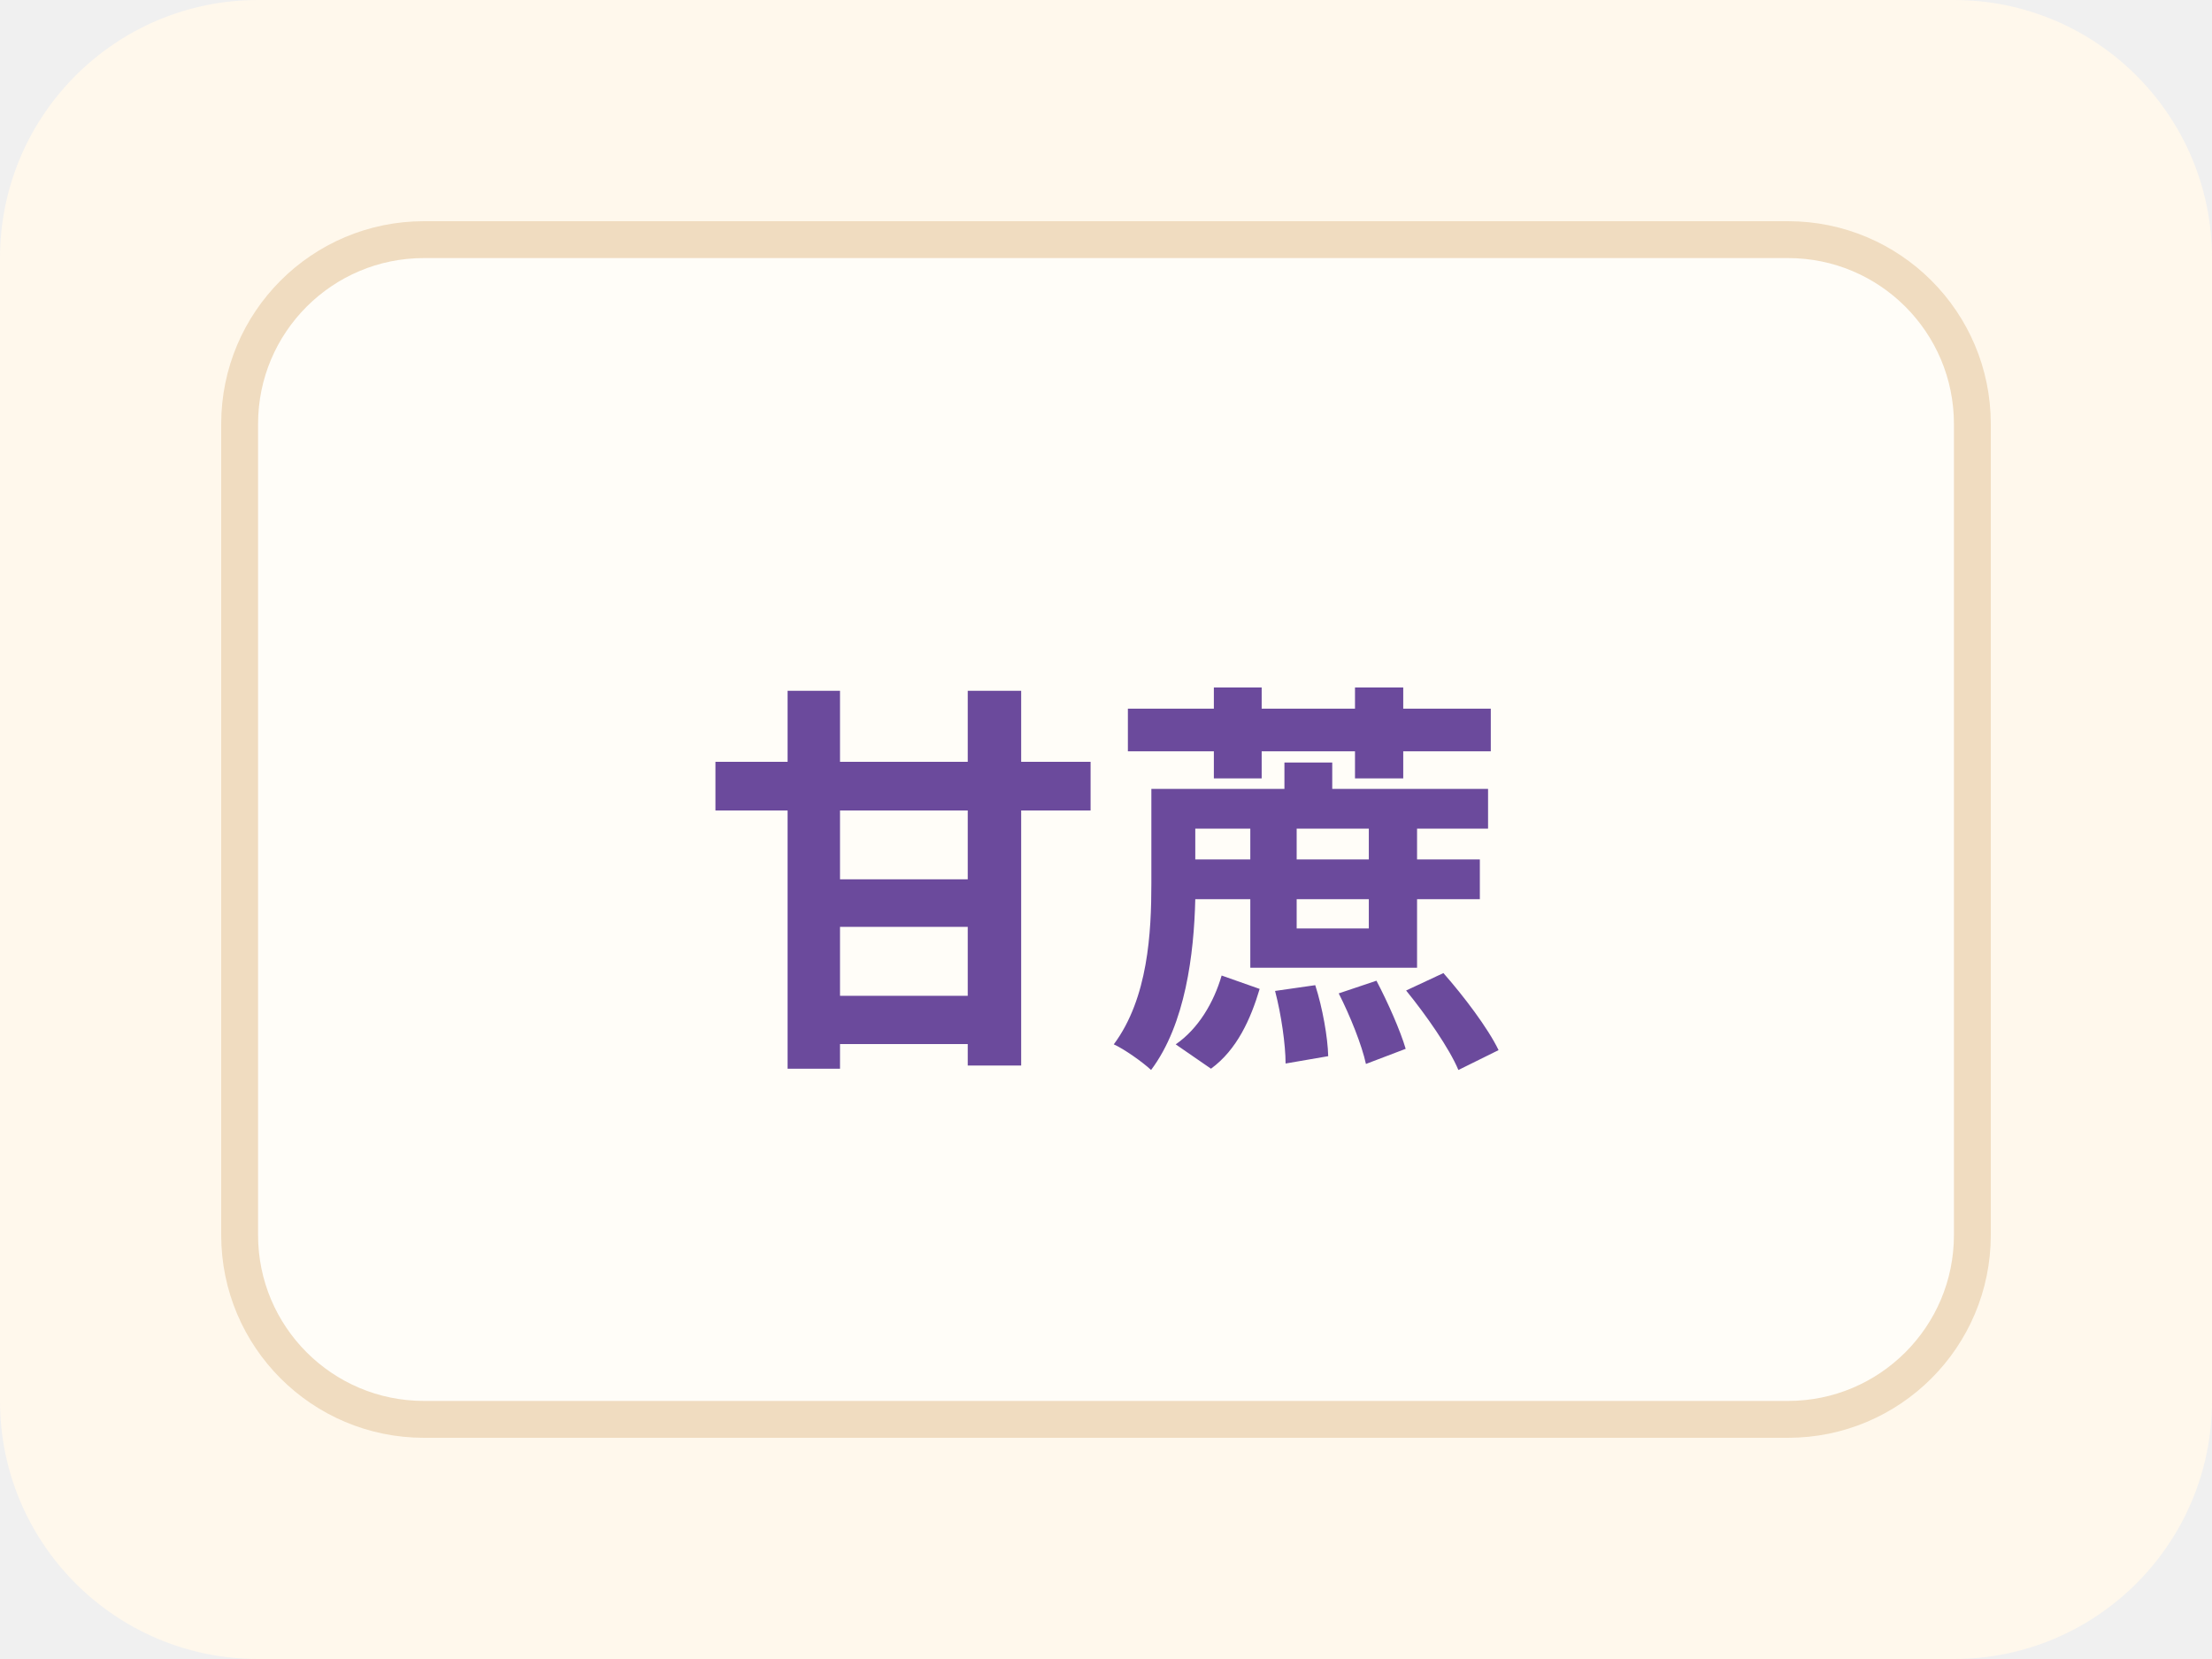
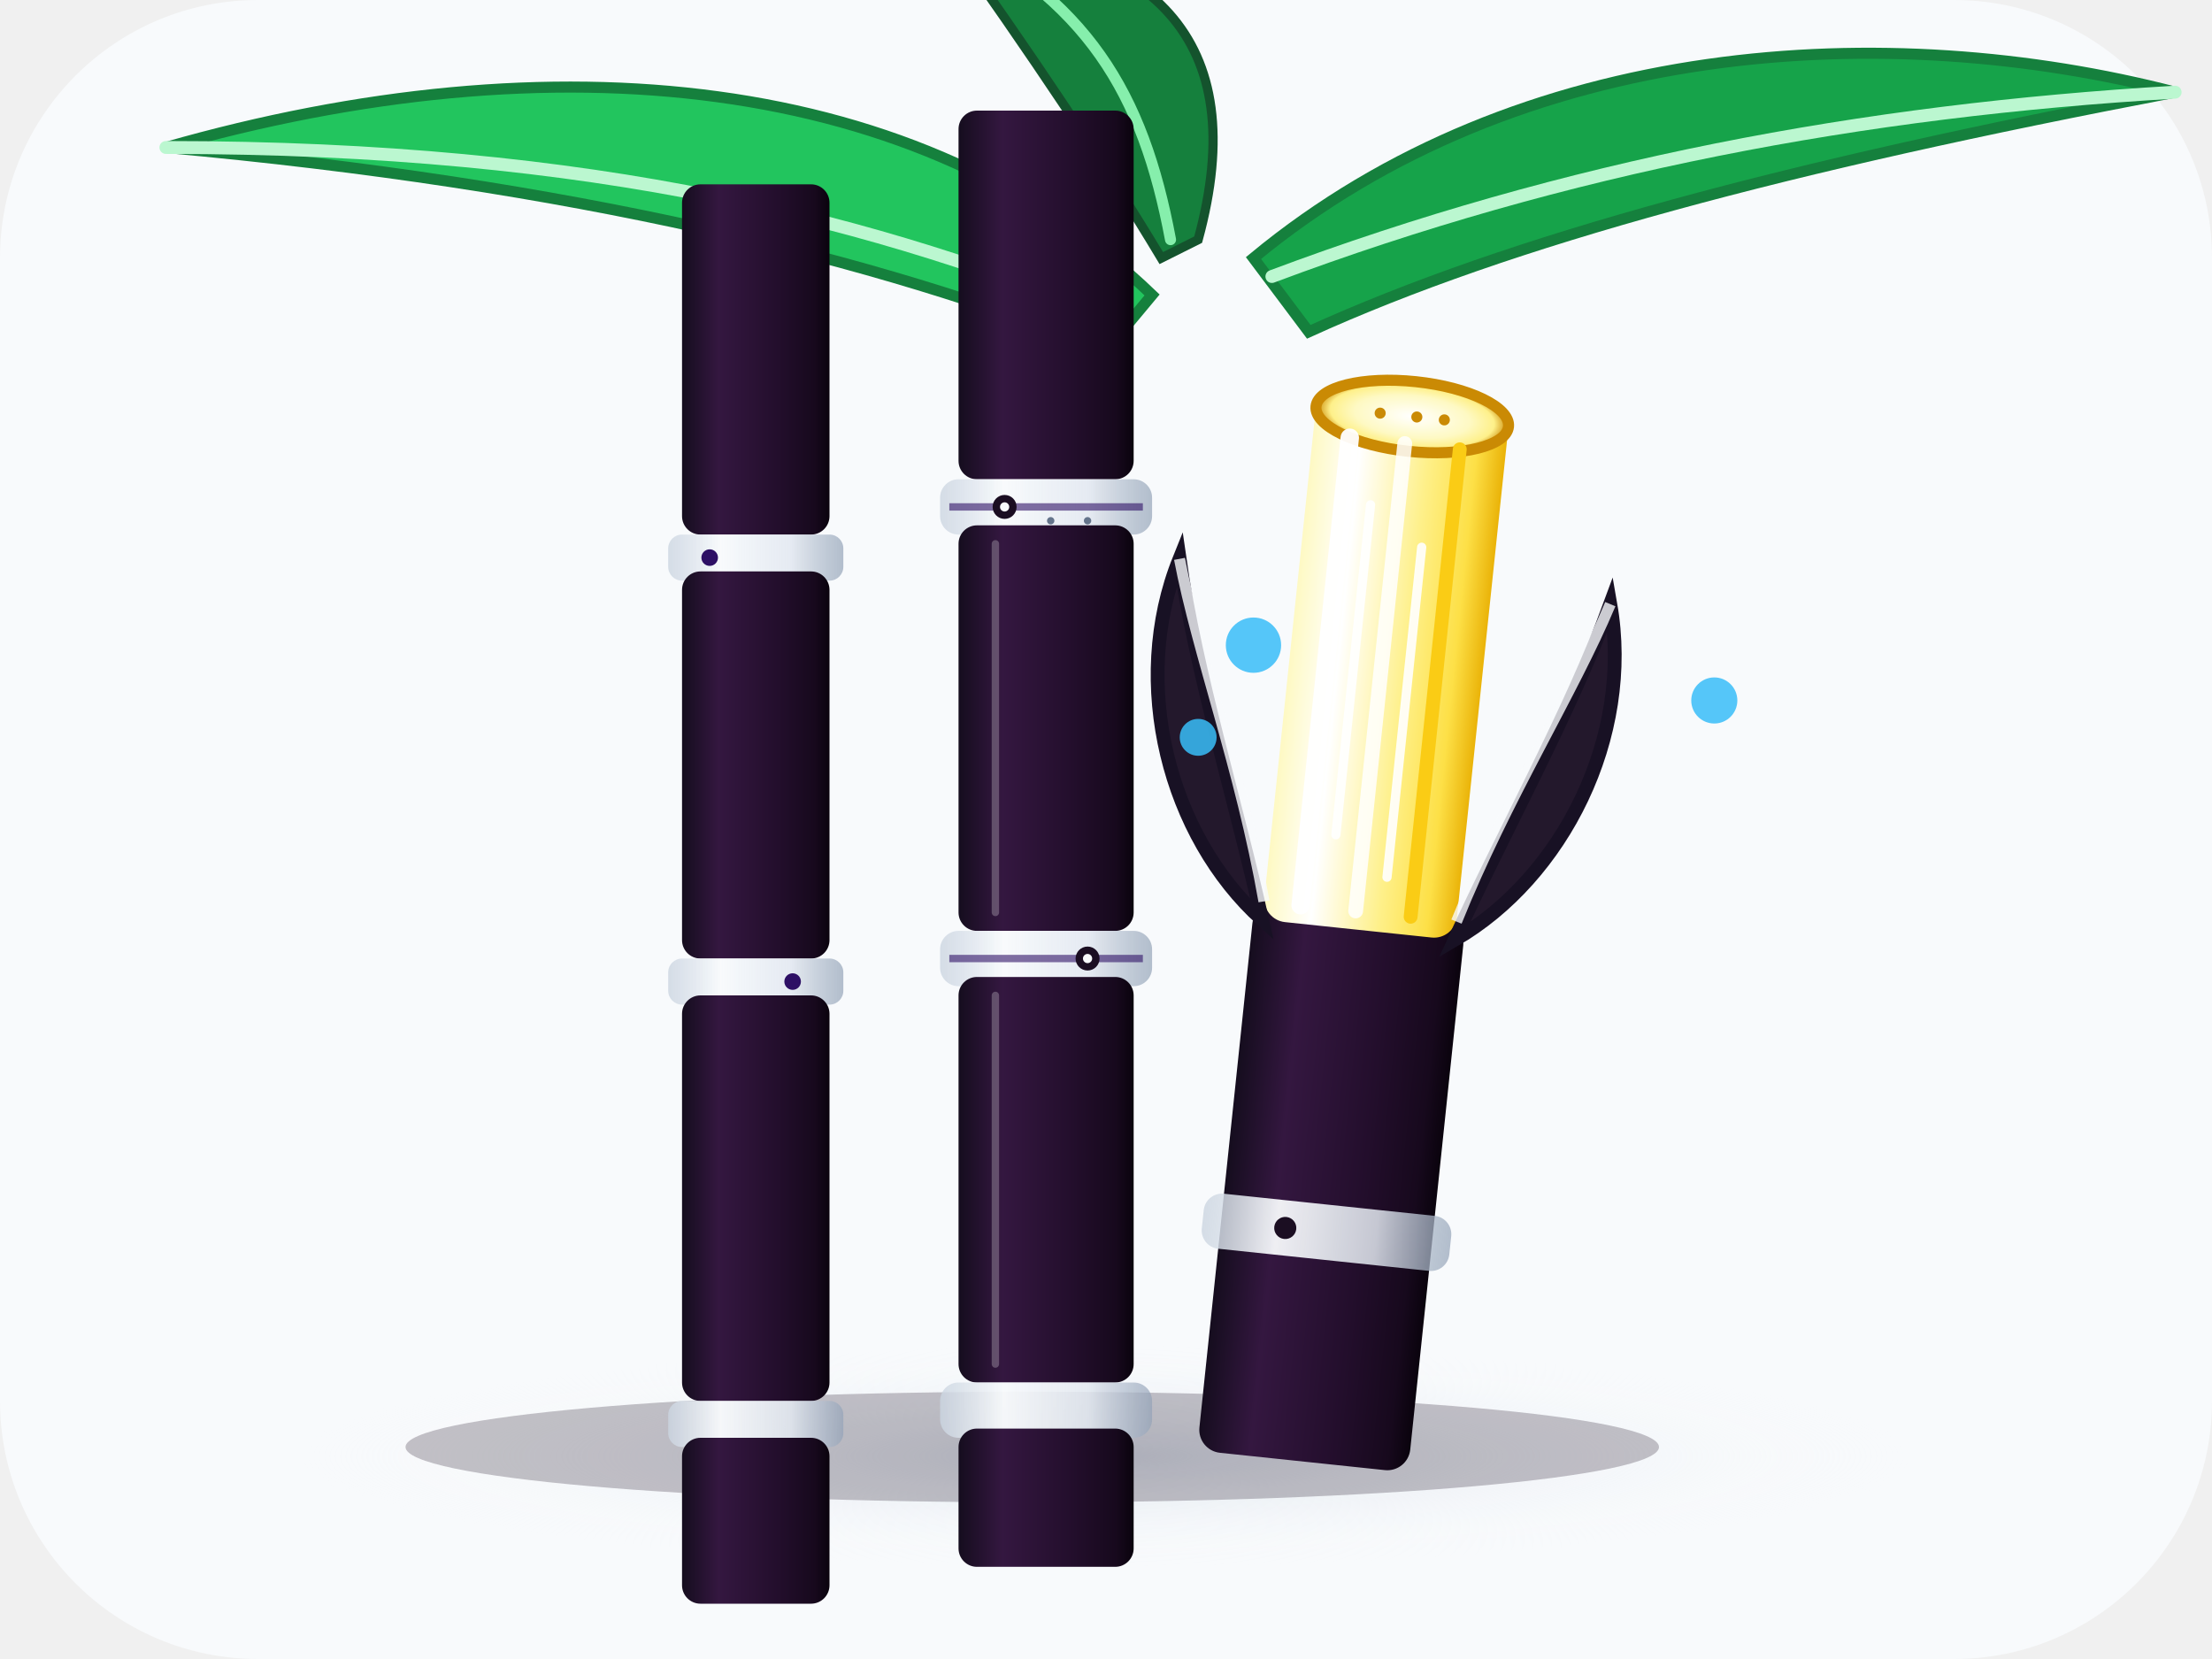
- <svg xmlns="http://www.w3.org/2000/svg" viewBox="0 0 240 180" role="img" aria-label="甘蔗">
-   <rect width="240" height="180" rx="28" fill="#fff8ec" />
-   <rect x="26" y="26" width="188" height="128" rx="20" fill="#fffdf8" stroke="#f0dcc0" stroke-width="4" />
-   <text x="120" y="112" text-anchor="middle" font-family="KaiTi, STKaiti, 'Songti SC', serif" font-size="44" font-weight="700" fill="#6b4a9c">甘蔗</text>
+ <svg xmlns="http://www.w3.org/2000/svg" viewBox="0 0 240 180">
+   <defs>
+     <radialGradient id="caneGround" cx="50%" cy="50%" r="50%">
+       <stop offset="0%" stop-color="#cbd5e1" stop-opacity="0.6" />
+       <stop offset="100%" stop-color="#f8fafc" stop-opacity="0" />
+     </radialGradient>
+     <linearGradient id="caneSkin" x1="0%" y1="0%" x2="100%" y2="0%">
+       <stop offset="0%" stop-color="#150d1e" />
+       <stop offset="25%" stop-color="#341740" />
+       <stop offset="65%" stop-color="#230e2c" />
+       <stop offset="90%" stop-color="#17091d" />
+       <stop offset="100%" stop-color="#0a030d" />
+     </linearGradient>
+     <linearGradient id="bloomWax" x1="0%" y1="0%" x2="100%" y2="0%">
+       <stop offset="0%" stop-color="#cbd5e1" stop-opacity="0.8" />
+       <stop offset="30%" stop-color="#f8fafc" stop-opacity="0.95" />
+       <stop offset="70%" stop-color="#e2e8f0" stop-opacity="0.85" />
+       <stop offset="100%" stop-color="#94a3b8" stop-opacity="0.7" />
+     </linearGradient>
+     <linearGradient id="fleshGrad" x1="0%" y1="0%" x2="100%" y2="0%">
+       <stop offset="0%" stop-color="#fef9c3" />
+       <stop offset="25%" stop-color="#ffffff" />
+       <stop offset="60%" stop-color="#fef08a" />
+       <stop offset="85%" stop-color="#fde047" />
+       <stop offset="100%" stop-color="#eab308" />
+     </linearGradient>
+     <radialGradient id="fleshCut" cx="50%" cy="50%" r="50%">
+       <stop offset="0%" stop-color="#ffffff" />
+       <stop offset="60%" stop-color="#fef9c3" />
+       <stop offset="85%" stop-color="#fef08a" />
+       <stop offset="100%" stop-color="#ca8a04" />
+     </radialGradient>
+   </defs>
+   <rect width="240" height="180" rx="28" fill="#f8fafc" />
+   <ellipse cx="120" cy="158" rx="88" ry="12" fill="url(#caneGround)" />
+   <ellipse cx="112" cy="157" rx="68" ry="6" fill="#1b0e22" opacity="0.25" />
+   <g stroke-linecap="round">
+     <path d="M125 32 C100 8 60 4 18 16 C62 20 95 28 120 38 Z" fill="#22c55e" stroke="#15803d" stroke-width="1.2" />
+     <path d="M122 35 C95 24 65 16 18 16" stroke="#bbf7d0" stroke-width="1.4" fill="none" />
+     <path d="M130 26 C136 4 125 -6 102 -8 C112 6 120 18 126 28 Z" fill="#15803d" stroke="#14532d" stroke-width="1" />
+     <path d="M127 26 C124 10 118 0 102 -8" stroke="#86efac" stroke-width="1.2" fill="none" />
+     <path d="M136 28 C165 4 205 2 236 10 C194 18 164 26 142 36 Z" fill="#16a34a" stroke="#15803d" stroke-width="1.2" />
+     <path d="M138 30 C170 18 202 12 236 10" stroke="#bbf7d0" stroke-width="1.4" fill="none" />
+   </g>
+   <g transform="translate(74, 20)">
+     <rect x="0" y="0" width="16" height="38" rx="2" fill="url(#caneSkin)" />
+     <rect x="-1.5" y="38" width="19" height="5" rx="1.5" fill="url(#bloomWax)" />
+     <circle cx="3" cy="40.5" r="0.9" fill="#2e1065" />
+     <rect x="0" y="42" width="16" height="42" rx="2" fill="url(#caneSkin)" />
+     <rect x="-1.5" y="84" width="19" height="5" rx="1.5" fill="url(#bloomWax)" />
+     <circle cx="12" cy="86.5" r="0.9" fill="#2e1065" />
+     <rect x="0" y="88" width="16" height="44" rx="2" fill="url(#caneSkin)" />
+     <rect x="-1.5" y="132" width="19" height="5" rx="1.5" fill="url(#bloomWax)" />
+     <rect x="0" y="136" width="16" height="18" rx="2" fill="url(#caneSkin)" />
+   </g>
+   <g transform="translate(104, 12)">
+     <rect x="0" y="0" width="19" height="40" rx="2" fill="url(#caneSkin)" />
+     <rect x="-2" y="40" width="23" height="6" rx="2" fill="url(#bloomWax)" />
+     <line x1="-1" y1="43" x2="20" y2="43" stroke="#2e1065" stroke-width="0.8" opacity="0.6" />
+     <circle cx="5" cy="43" r="1.3" fill="#1b0e22" />
+     <circle cx="5" cy="43" r="0.5" fill="#f8fafc" />
+     <circle cx="10" cy="44.5" r="0.4" fill="#64748b" />
+     <circle cx="14" cy="44.5" r="0.4" fill="#64748b" />
+     <rect x="0" y="45" width="19" height="44" rx="2" fill="url(#caneSkin)" />
+     <line x1="4" y1="47" x2="4" y2="87" stroke="#ffffff" stroke-width="0.8" stroke-linecap="round" opacity="0.25" />
+     <rect x="-2" y="89" width="23" height="6" rx="2" fill="url(#bloomWax)" />
+     <line x1="-1" y1="92" x2="20" y2="92" stroke="#2e1065" stroke-width="0.8" opacity="0.6" />
+     <circle cx="14" cy="92" r="1.3" fill="#1b0e22" />
+     <circle cx="14" cy="92" r="0.5" fill="#f8fafc" />
+     <rect x="0" y="94" width="19" height="44" rx="2" fill="url(#caneSkin)" />
+     <line x1="4" y1="96" x2="4" y2="136" stroke="#ffffff" stroke-width="0.8" stroke-linecap="round" opacity="0.25" />
+     <rect x="-2" y="138" width="23" height="6" rx="2" fill="url(#bloomWax)" />
+     <rect x="0" y="143" width="19" height="15" rx="2" fill="url(#caneSkin)" />
+   </g>
+   <g transform="translate(142, 42) rotate(6)">
+     <rect x="0" y="56" width="23" height="60" rx="2.5" fill="url(#caneSkin)" />
+     <rect x="-2" y="88" width="27" height="6" rx="2" fill="url(#bloomWax)" />
+     <circle cx="7" cy="91" r="1.2" fill="#1b0e22" />
+     <rect x="1" y="0" width="21" height="58" rx="2.5" fill="url(#fleshGrad)" />
+     <ellipse cx="11.5" cy="2" rx="10.5" ry="3.8" fill="url(#fleshCut)" stroke="#ca8a04" stroke-width="1.2" />
+     <circle cx="8" cy="2" r="0.6" fill="#ca8a04" />
+     <circle cx="12" cy="2" r="0.6" fill="#ca8a04" />
+     <circle cx="15" cy="2" r="0.6" fill="#ca8a04" />
+     <line x1="5" y1="5" x2="5" y2="56" stroke="#ffffff" stroke-width="2" stroke-linecap="round" opacity="0.95" />
+     <line x1="11" y1="5" x2="11" y2="56" stroke="#ffffff" stroke-width="1.6" stroke-linecap="round" opacity="0.85" />
+     <line x1="17" y1="5" x2="17" y2="56" stroke="#facc15" stroke-width="1.5" stroke-linecap="round" />
+     <line x1="8" y1="12" x2="8" y2="48" stroke="#ffffff" stroke-width="1" stroke-linecap="round" opacity="0.9" />
+     <line x1="14" y1="16" x2="14" y2="52" stroke="#ffffff" stroke-width="1" stroke-linecap="round" opacity="0.9" />
+     <path d="M1 58 C-10 50 -16 34 -12 20 C-9 32 -3 46 1 58 Z" fill="#23182c" stroke="#181124" stroke-width="1.5" />
+     <path d="M-12 20 C-9 30 -3 42 1 56" stroke="#f8fafc" stroke-width="1.2" fill="none" opacity="0.8" />
+     <path d="M22 58 C33 50 39 34 35 20 C32 32 26 46 22 58 Z" fill="#23182c" stroke="#181124" stroke-width="1.5" />
+     <path d="M35 20 C32 30 26 42 22 56" stroke="#f8fafc" stroke-width="1.2" fill="none" opacity="0.8" />
+   </g>
+   <circle cx="136" cy="70" r="3" fill="#38bdf8" opacity="0.85" />
+   <circle cx="130" cy="80" r="2" fill="#38bdf8" opacity="0.85" />
+   <circle cx="186" cy="76" r="2.5" fill="#38bdf8" opacity="0.85" />
</svg>
